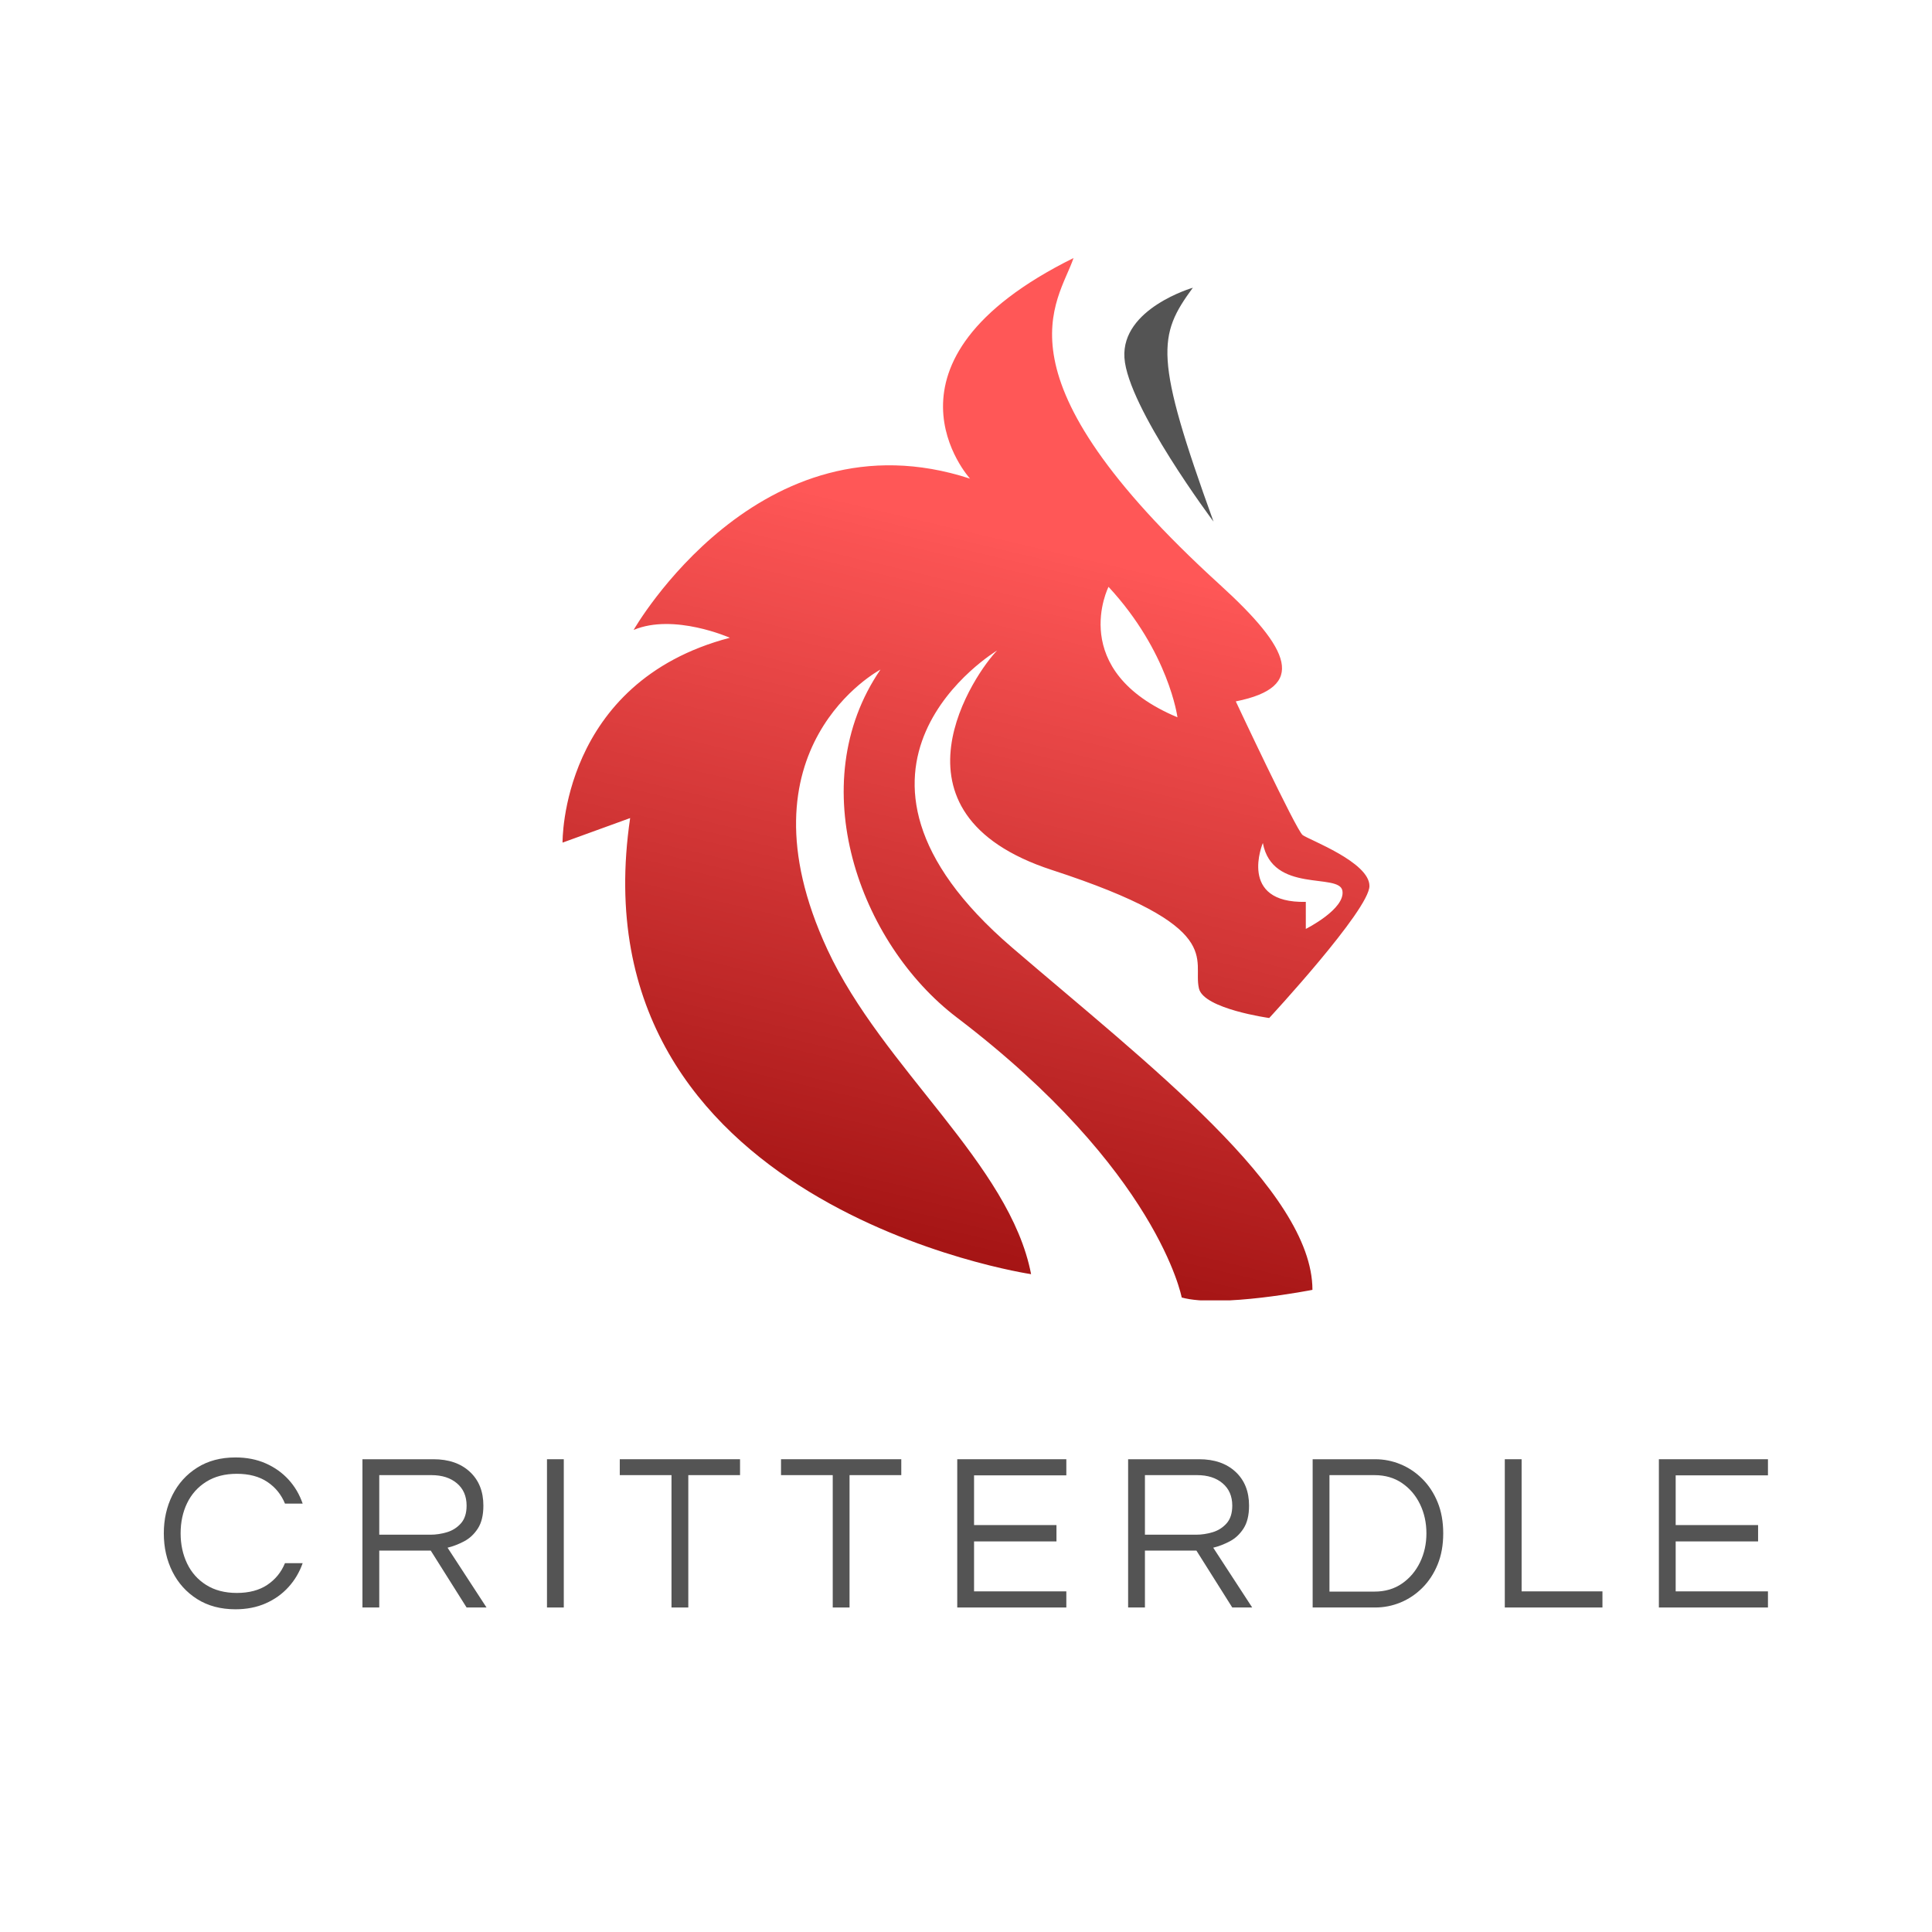
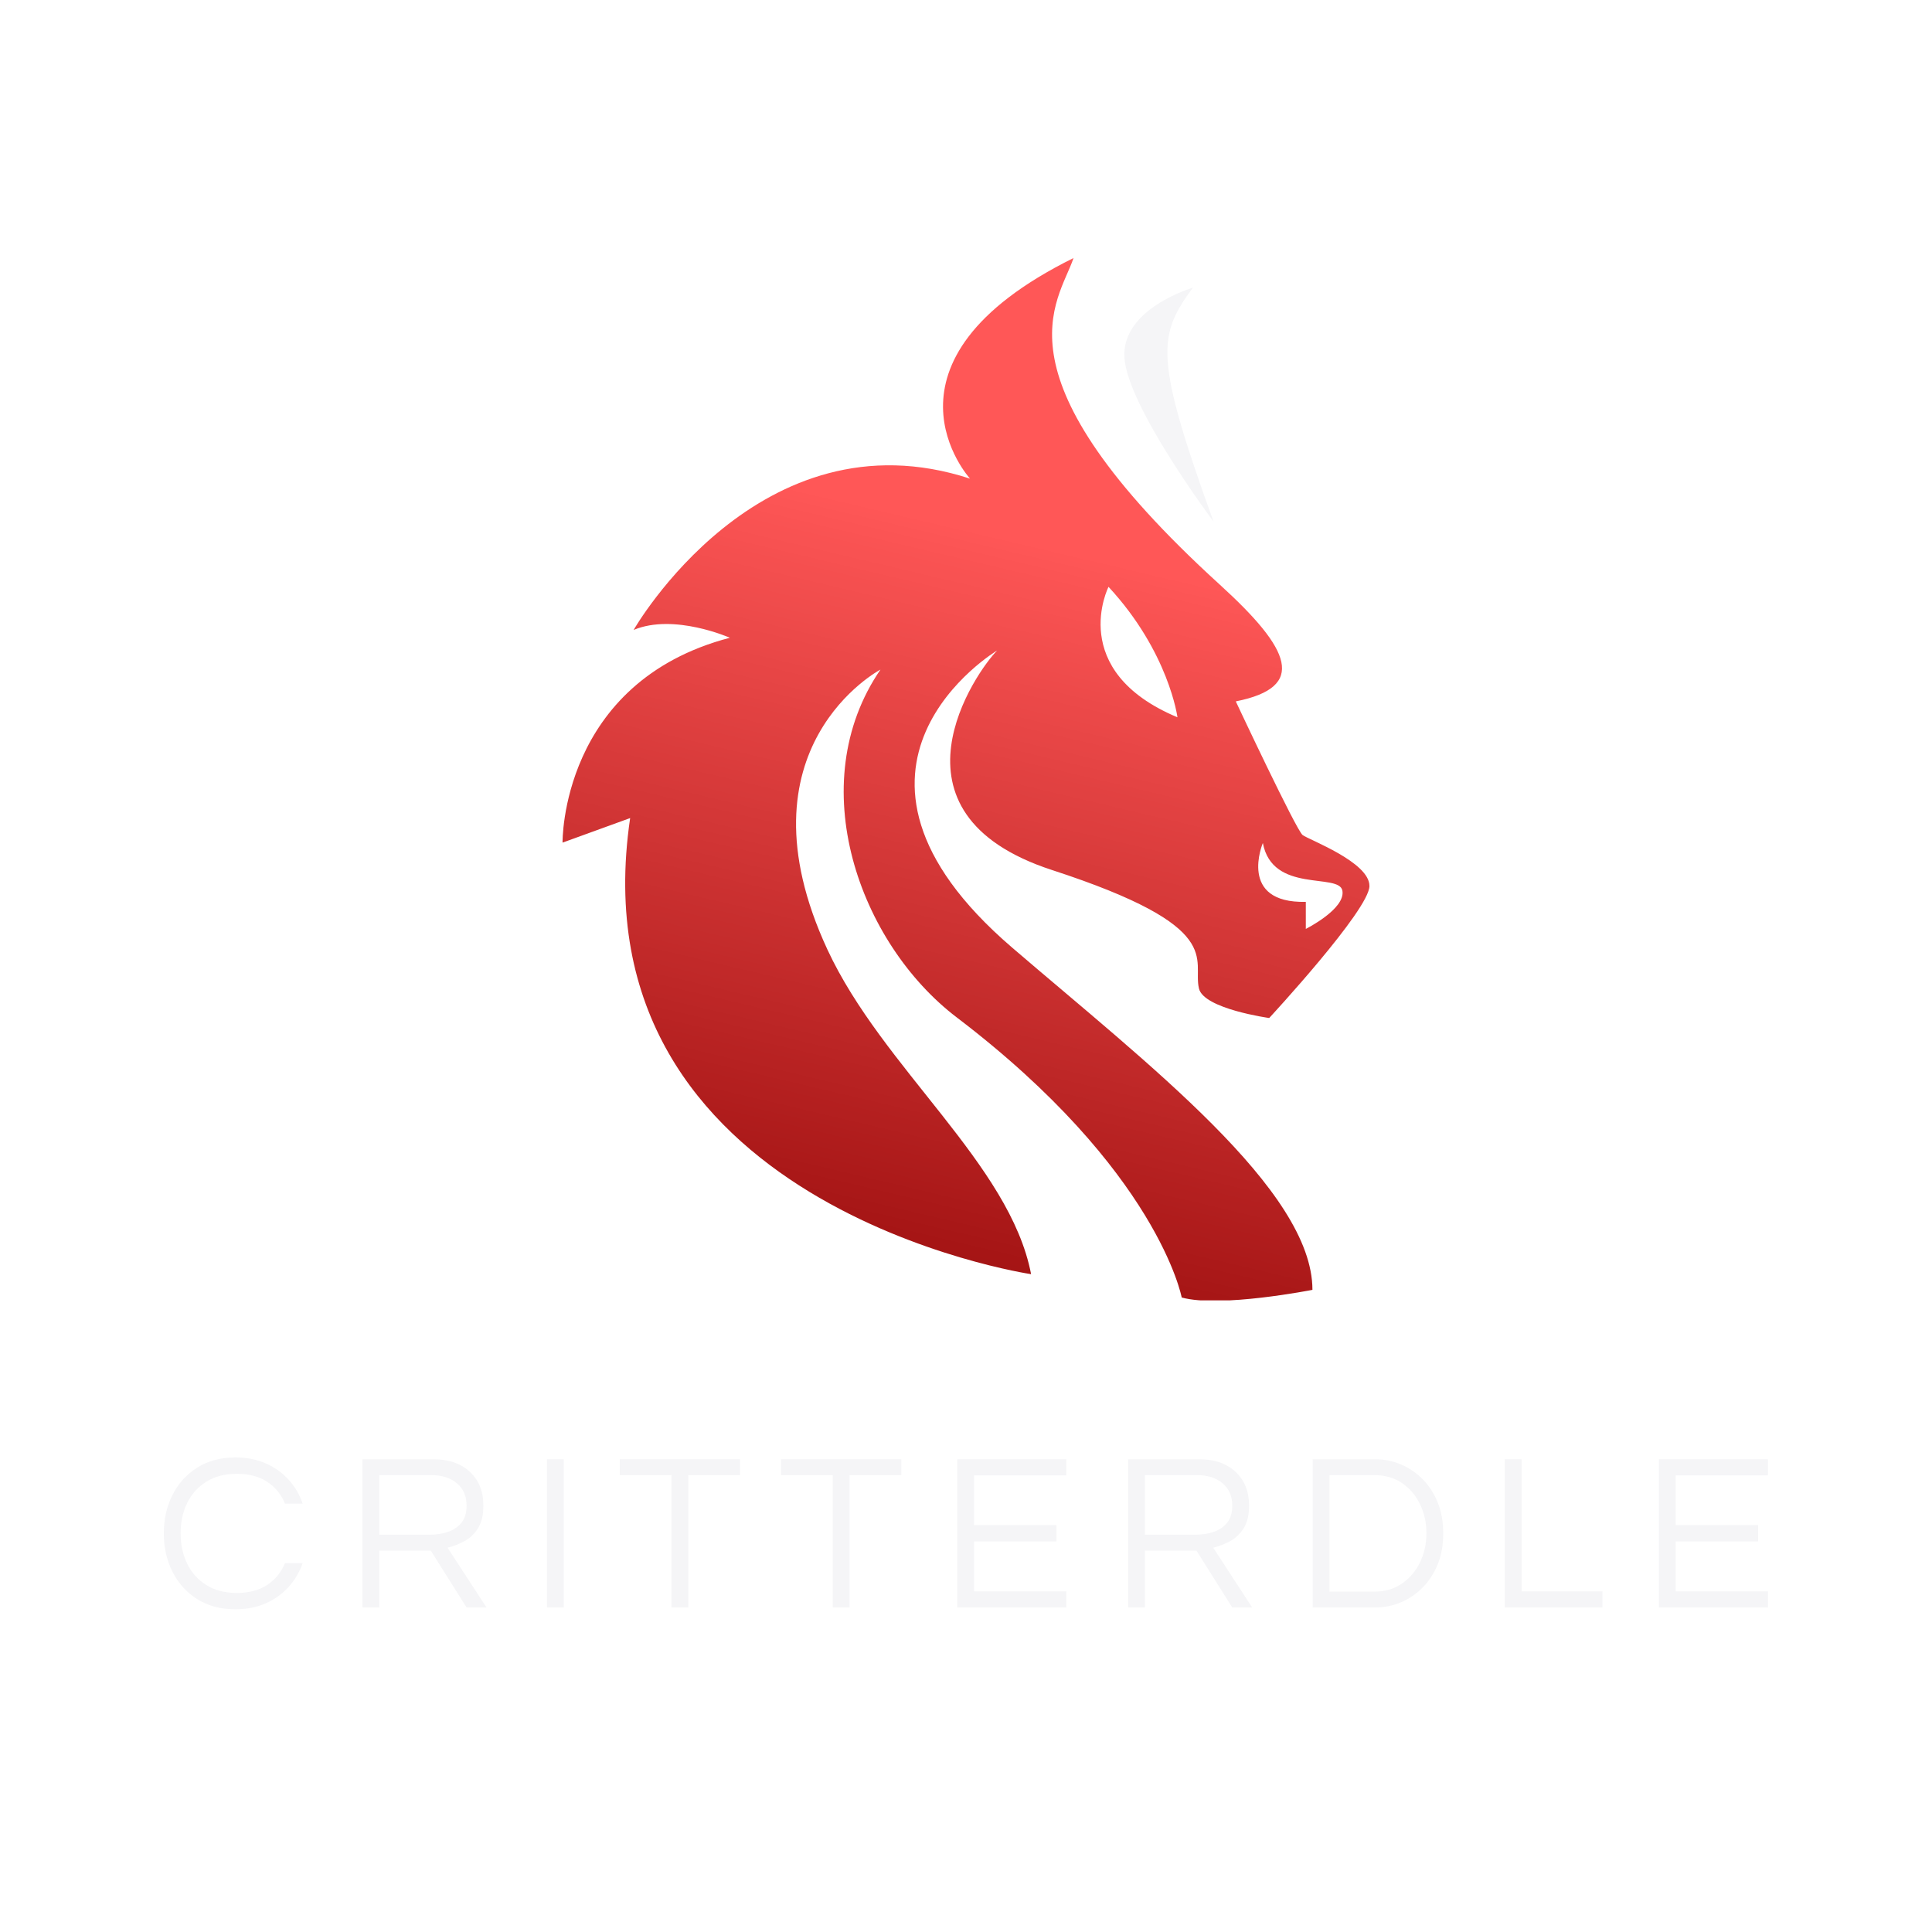
<svg xmlns="http://www.w3.org/2000/svg" width="2000" zoomAndPan="magnify" viewBox="0 0 1500 1500" height="2000" preserveAspectRatio="xMidYMid meet" version="1.0">
  <defs>
    <g />
    <clipPath id="a65c2001b3">
      <path d="M 436.625 200.336 L 1063.625 200.336 L 1063.625 1009.586 L 436.625 1009.586 Z M 436.625 200.336 " clip-rule="nonzero" />
    </clipPath>
    <clipPath id="7b874a04f0">
      <path d="M 860.652 455.621 C 907.551 506.27 914.18 556.914 914.18 556.914 C 827.711 520.68 860.652 455.621 860.652 455.621 Z M 980.473 654.496 C 987.883 694.027 1039.762 677.348 1042.238 691.559 C 1044.703 705.762 1013.828 721.203 1013.828 721.203 L 1013.828 700.203 C 960.707 701.438 980.473 654.496 980.473 654.496 Z M 785.711 735.617 C 622.656 595.617 774.184 505.031 774.184 505.031 C 758.535 520.68 680.301 631.027 816.828 675.5 C 953.352 719.965 925.5 744.676 930.871 767.492 C 934.594 783.309 985.41 790.379 985.41 790.379 C 985.41 790.379 1063.234 706.375 1063.234 687.852 C 1063.234 669.324 1016.293 652.027 1011.352 648.324 C 1006.41 644.617 959.473 544.559 959.473 544.559 C 1015.059 533.441 1002.293 504.211 947.121 453.977 C 767.793 290.703 821.949 234.922 833.48 200.336 C 670.426 281.039 753.137 371.625 753.137 371.625 C 589.57 318.125 491.941 489.09 491.941 489.09 C 523.234 475.91 566.66 495.152 566.66 495.152 C 434.898 529.738 436.762 654.203 436.762 654.203 L 489.246 635.145 C 444.777 936.551 800.535 989.258 800.535 989.258 C 784.062 903.613 685.242 829.492 642.418 737.262 C 569.461 580.121 683.594 519.855 683.594 519.855 C 622.652 608.793 667.125 732.324 742.887 789.969 C 899.129 908.852 917.473 1007.375 917.473 1007.375 C 947.117 1015.609 1018.973 1001.441 1018.973 1001.441 C 1018.973 924.031 890.707 825.766 785.711 735.621 Z M 785.711 735.617 " clip-rule="nonzero" />
    </clipPath>
    <linearGradient x1="1669.154" gradientTransform="matrix(0.350261, 0, 0, 0.350261, 436.7599, 200.3341)" y1="-28.251" x2="1056.883" gradientUnits="userSpaceOnUse" y2="2560.48" id="5466c216b1">
      <stop stop-opacity="1" stop-color="rgb(100%, 34.119%, 34.119%)" offset="0" />
      <stop stop-opacity="1" stop-color="rgb(100%, 34.119%, 34.119%)" offset="0.155" />
      <stop stop-opacity="1" stop-color="rgb(100%, 34.119%, 34.119%)" offset="0.25" />
      <stop stop-opacity="1" stop-color="rgb(100%, 34.119%, 34.119%)" offset="0.281" />
      <stop stop-opacity="1" stop-color="rgb(99.841%, 34.003%, 34.003%)" offset="0.297" />
      <stop stop-opacity="1" stop-color="rgb(99.452%, 33.716%, 33.716%)" offset="0.301" />
      <stop stop-opacity="1" stop-color="rgb(99.22%, 33.545%, 33.545%)" offset="0.305" />
      <stop stop-opacity="1" stop-color="rgb(98.988%, 33.372%, 33.372%)" offset="0.309" />
      <stop stop-opacity="1" stop-color="rgb(98.756%, 33.202%, 33.202%)" offset="0.312" />
      <stop stop-opacity="1" stop-color="rgb(98.524%, 33.031%, 33.031%)" offset="0.316" />
      <stop stop-opacity="1" stop-color="rgb(98.294%, 32.86%, 32.86%)" offset="0.32" />
      <stop stop-opacity="1" stop-color="rgb(98.062%, 32.689%, 32.689%)" offset="0.324" />
      <stop stop-opacity="1" stop-color="rgb(97.83%, 32.518%, 32.518%)" offset="0.328" />
      <stop stop-opacity="1" stop-color="rgb(97.598%, 32.346%, 32.346%)" offset="0.332" />
      <stop stop-opacity="1" stop-color="rgb(97.366%, 32.175%, 32.175%)" offset="0.336" />
      <stop stop-opacity="1" stop-color="rgb(97.134%, 32.004%, 32.004%)" offset="0.34" />
      <stop stop-opacity="1" stop-color="rgb(96.902%, 31.833%, 31.833%)" offset="0.344" />
      <stop stop-opacity="1" stop-color="rgb(96.671%, 31.662%, 31.662%)" offset="0.348" />
      <stop stop-opacity="1" stop-color="rgb(96.439%, 31.491%, 31.491%)" offset="0.352" />
      <stop stop-opacity="1" stop-color="rgb(96.207%, 31.32%, 31.32%)" offset="0.355" />
      <stop stop-opacity="1" stop-color="rgb(95.976%, 31.149%, 31.149%)" offset="0.359" />
      <stop stop-opacity="1" stop-color="rgb(95.744%, 30.977%, 30.977%)" offset="0.363" />
      <stop stop-opacity="1" stop-color="rgb(95.512%, 30.806%, 30.806%)" offset="0.367" />
      <stop stop-opacity="1" stop-color="rgb(95.28%, 30.635%, 30.635%)" offset="0.371" />
      <stop stop-opacity="1" stop-color="rgb(95.049%, 30.464%, 30.464%)" offset="0.375" />
      <stop stop-opacity="1" stop-color="rgb(94.817%, 30.293%, 30.293%)" offset="0.379" />
      <stop stop-opacity="1" stop-color="rgb(94.585%, 30.122%, 30.122%)" offset="0.383" />
      <stop stop-opacity="1" stop-color="rgb(94.353%, 29.95%, 29.95%)" offset="0.387" />
      <stop stop-opacity="1" stop-color="rgb(94.122%, 29.779%, 29.779%)" offset="0.391" />
      <stop stop-opacity="1" stop-color="rgb(93.89%, 29.608%, 29.608%)" offset="0.395" />
      <stop stop-opacity="1" stop-color="rgb(93.658%, 29.437%, 29.437%)" offset="0.398" />
      <stop stop-opacity="1" stop-color="rgb(93.427%, 29.266%, 29.266%)" offset="0.402" />
      <stop stop-opacity="1" stop-color="rgb(93.195%, 29.095%, 29.095%)" offset="0.406" />
      <stop stop-opacity="1" stop-color="rgb(92.963%, 28.925%, 28.925%)" offset="0.41" />
      <stop stop-opacity="1" stop-color="rgb(92.731%, 28.754%, 28.754%)" offset="0.414" />
      <stop stop-opacity="1" stop-color="rgb(92.499%, 28.581%, 28.581%)" offset="0.418" />
      <stop stop-opacity="1" stop-color="rgb(92.267%, 28.41%, 28.41%)" offset="0.422" />
      <stop stop-opacity="1" stop-color="rgb(92.035%, 28.239%, 28.239%)" offset="0.426" />
      <stop stop-opacity="1" stop-color="rgb(91.805%, 28.069%, 28.069%)" offset="0.43" />
      <stop stop-opacity="1" stop-color="rgb(91.573%, 27.898%, 27.898%)" offset="0.434" />
      <stop stop-opacity="1" stop-color="rgb(91.341%, 27.727%, 27.727%)" offset="0.438" />
      <stop stop-opacity="1" stop-color="rgb(91.109%, 27.554%, 27.554%)" offset="0.441" />
      <stop stop-opacity="1" stop-color="rgb(90.877%, 27.383%, 27.383%)" offset="0.445" />
      <stop stop-opacity="1" stop-color="rgb(90.645%, 27.213%, 27.213%)" offset="0.449" />
      <stop stop-opacity="1" stop-color="rgb(90.413%, 27.042%, 27.042%)" offset="0.453" />
      <stop stop-opacity="1" stop-color="rgb(90.181%, 26.871%, 26.871%)" offset="0.457" />
      <stop stop-opacity="1" stop-color="rgb(89.951%, 26.7%, 26.7%)" offset="0.461" />
      <stop stop-opacity="1" stop-color="rgb(89.719%, 26.529%, 26.529%)" offset="0.465" />
      <stop stop-opacity="1" stop-color="rgb(89.487%, 26.358%, 26.358%)" offset="0.469" />
      <stop stop-opacity="1" stop-color="rgb(89.255%, 26.186%, 26.186%)" offset="0.473" />
      <stop stop-opacity="1" stop-color="rgb(89.023%, 26.015%, 26.015%)" offset="0.477" />
      <stop stop-opacity="1" stop-color="rgb(88.791%, 25.844%, 25.844%)" offset="0.48" />
      <stop stop-opacity="1" stop-color="rgb(88.559%, 25.673%, 25.673%)" offset="0.484" />
      <stop stop-opacity="1" stop-color="rgb(88.327%, 25.502%, 25.502%)" offset="0.488" />
      <stop stop-opacity="1" stop-color="rgb(88.095%, 25.331%, 25.331%)" offset="0.492" />
      <stop stop-opacity="1" stop-color="rgb(87.863%, 25.159%, 25.159%)" offset="0.496" />
      <stop stop-opacity="1" stop-color="rgb(87.633%, 24.988%, 24.988%)" offset="0.5" />
      <stop stop-opacity="1" stop-color="rgb(87.401%, 24.817%, 24.817%)" offset="0.504" />
      <stop stop-opacity="1" stop-color="rgb(87.169%, 24.646%, 24.646%)" offset="0.508" />
      <stop stop-opacity="1" stop-color="rgb(86.937%, 24.475%, 24.475%)" offset="0.512" />
      <stop stop-opacity="1" stop-color="rgb(86.705%, 24.304%, 24.304%)" offset="0.516" />
      <stop stop-opacity="1" stop-color="rgb(86.473%, 24.133%, 24.133%)" offset="0.52" />
      <stop stop-opacity="1" stop-color="rgb(86.241%, 23.962%, 23.962%)" offset="0.523" />
      <stop stop-opacity="1" stop-color="rgb(86.009%, 23.79%, 23.79%)" offset="0.527" />
      <stop stop-opacity="1" stop-color="rgb(85.779%, 23.619%, 23.619%)" offset="0.531" />
      <stop stop-opacity="1" stop-color="rgb(85.547%, 23.448%, 23.448%)" offset="0.535" />
      <stop stop-opacity="1" stop-color="rgb(85.315%, 23.277%, 23.277%)" offset="0.539" />
      <stop stop-opacity="1" stop-color="rgb(85.083%, 23.106%, 23.106%)" offset="0.543" />
      <stop stop-opacity="1" stop-color="rgb(84.851%, 22.935%, 22.935%)" offset="0.547" />
      <stop stop-opacity="1" stop-color="rgb(84.619%, 22.763%, 22.763%)" offset="0.551" />
      <stop stop-opacity="1" stop-color="rgb(84.387%, 22.592%, 22.592%)" offset="0.555" />
      <stop stop-opacity="1" stop-color="rgb(84.155%, 22.421%, 22.421%)" offset="0.559" />
      <stop stop-opacity="1" stop-color="rgb(83.925%, 22.25%, 22.25%)" offset="0.562" />
      <stop stop-opacity="1" stop-color="rgb(83.693%, 22.079%, 22.079%)" offset="0.566" />
      <stop stop-opacity="1" stop-color="rgb(83.461%, 21.909%, 21.909%)" offset="0.57" />
      <stop stop-opacity="1" stop-color="rgb(83.229%, 21.738%, 21.738%)" offset="0.574" />
      <stop stop-opacity="1" stop-color="rgb(82.997%, 21.567%, 21.567%)" offset="0.578" />
      <stop stop-opacity="1" stop-color="rgb(82.765%, 21.394%, 21.394%)" offset="0.582" />
      <stop stop-opacity="1" stop-color="rgb(82.533%, 21.223%, 21.223%)" offset="0.586" />
      <stop stop-opacity="1" stop-color="rgb(82.301%, 21.053%, 21.053%)" offset="0.59" />
      <stop stop-opacity="1" stop-color="rgb(82.069%, 20.882%, 20.882%)" offset="0.594" />
      <stop stop-opacity="1" stop-color="rgb(81.837%, 20.711%, 20.711%)" offset="0.598" />
      <stop stop-opacity="1" stop-color="rgb(81.607%, 20.54%, 20.54%)" offset="0.602" />
      <stop stop-opacity="1" stop-color="rgb(81.375%, 20.367%, 20.367%)" offset="0.605" />
      <stop stop-opacity="1" stop-color="rgb(81.143%, 20.197%, 20.197%)" offset="0.609" />
      <stop stop-opacity="1" stop-color="rgb(80.911%, 20.026%, 20.026%)" offset="0.613" />
      <stop stop-opacity="1" stop-color="rgb(80.679%, 19.855%, 19.855%)" offset="0.617" />
      <stop stop-opacity="1" stop-color="rgb(80.447%, 19.684%, 19.684%)" offset="0.621" />
      <stop stop-opacity="1" stop-color="rgb(80.215%, 19.513%, 19.513%)" offset="0.625" />
      <stop stop-opacity="1" stop-color="rgb(79.984%, 19.342%, 19.342%)" offset="0.629" />
      <stop stop-opacity="1" stop-color="rgb(79.753%, 19.171%, 19.171%)" offset="0.633" />
      <stop stop-opacity="1" stop-color="rgb(79.521%, 18.999%, 18.999%)" offset="0.637" />
      <stop stop-opacity="1" stop-color="rgb(79.289%, 18.828%, 18.828%)" offset="0.641" />
      <stop stop-opacity="1" stop-color="rgb(79.057%, 18.657%, 18.657%)" offset="0.645" />
      <stop stop-opacity="1" stop-color="rgb(78.825%, 18.486%, 18.486%)" offset="0.648" />
      <stop stop-opacity="1" stop-color="rgb(78.593%, 18.315%, 18.315%)" offset="0.652" />
      <stop stop-opacity="1" stop-color="rgb(78.362%, 18.144%, 18.144%)" offset="0.656" />
      <stop stop-opacity="1" stop-color="rgb(78.13%, 17.972%, 17.972%)" offset="0.66" />
      <stop stop-opacity="1" stop-color="rgb(77.898%, 17.801%, 17.801%)" offset="0.664" />
      <stop stop-opacity="1" stop-color="rgb(77.666%, 17.63%, 17.63%)" offset="0.668" />
      <stop stop-opacity="1" stop-color="rgb(77.435%, 17.459%, 17.459%)" offset="0.672" />
      <stop stop-opacity="1" stop-color="rgb(77.203%, 17.288%, 17.288%)" offset="0.676" />
      <stop stop-opacity="1" stop-color="rgb(76.971%, 17.117%, 17.117%)" offset="0.68" />
      <stop stop-opacity="1" stop-color="rgb(76.74%, 16.946%, 16.946%)" offset="0.684" />
      <stop stop-opacity="1" stop-color="rgb(76.508%, 16.776%, 16.776%)" offset="0.688" />
      <stop stop-opacity="1" stop-color="rgb(76.276%, 16.603%, 16.603%)" offset="0.691" />
      <stop stop-opacity="1" stop-color="rgb(76.044%, 16.432%, 16.432%)" offset="0.695" />
      <stop stop-opacity="1" stop-color="rgb(75.812%, 16.261%, 16.261%)" offset="0.699" />
      <stop stop-opacity="1" stop-color="rgb(75.581%, 16.09%, 16.09%)" offset="0.703" />
      <stop stop-opacity="1" stop-color="rgb(75.349%, 15.919%, 15.919%)" offset="0.707" />
      <stop stop-opacity="1" stop-color="rgb(75.117%, 15.749%, 15.749%)" offset="0.711" />
      <stop stop-opacity="1" stop-color="rgb(74.886%, 15.576%, 15.576%)" offset="0.715" />
      <stop stop-opacity="1" stop-color="rgb(74.654%, 15.405%, 15.405%)" offset="0.719" />
      <stop stop-opacity="1" stop-color="rgb(74.422%, 15.234%, 15.234%)" offset="0.723" />
      <stop stop-opacity="1" stop-color="rgb(74.19%, 15.063%, 15.063%)" offset="0.727" />
      <stop stop-opacity="1" stop-color="rgb(73.958%, 14.893%, 14.893%)" offset="0.73" />
      <stop stop-opacity="1" stop-color="rgb(73.726%, 14.722%, 14.722%)" offset="0.734" />
      <stop stop-opacity="1" stop-color="rgb(73.494%, 14.551%, 14.551%)" offset="0.738" />
      <stop stop-opacity="1" stop-color="rgb(73.264%, 14.38%, 14.38%)" offset="0.742" />
      <stop stop-opacity="1" stop-color="rgb(73.032%, 14.207%, 14.207%)" offset="0.746" />
      <stop stop-opacity="1" stop-color="rgb(72.8%, 14.037%, 14.037%)" offset="0.75" />
      <stop stop-opacity="1" stop-color="rgb(72.568%, 13.866%, 13.866%)" offset="0.754" />
      <stop stop-opacity="1" stop-color="rgb(72.336%, 13.695%, 13.695%)" offset="0.758" />
      <stop stop-opacity="1" stop-color="rgb(72.104%, 13.524%, 13.524%)" offset="0.762" />
      <stop stop-opacity="1" stop-color="rgb(71.872%, 13.353%, 13.353%)" offset="0.766" />
      <stop stop-opacity="1" stop-color="rgb(71.64%, 13.182%, 13.182%)" offset="0.77" />
      <stop stop-opacity="1" stop-color="rgb(71.41%, 13.011%, 13.011%)" offset="0.773" />
      <stop stop-opacity="1" stop-color="rgb(71.178%, 12.839%, 12.839%)" offset="0.777" />
      <stop stop-opacity="1" stop-color="rgb(70.946%, 12.668%, 12.668%)" offset="0.781" />
      <stop stop-opacity="1" stop-color="rgb(70.714%, 12.497%, 12.497%)" offset="0.785" />
      <stop stop-opacity="1" stop-color="rgb(70.482%, 12.326%, 12.326%)" offset="0.789" />
      <stop stop-opacity="1" stop-color="rgb(70.25%, 12.155%, 12.155%)" offset="0.793" />
      <stop stop-opacity="1" stop-color="rgb(70.018%, 11.984%, 11.984%)" offset="0.797" />
      <stop stop-opacity="1" stop-color="rgb(69.786%, 11.812%, 11.812%)" offset="0.801" />
      <stop stop-opacity="1" stop-color="rgb(69.554%, 11.641%, 11.641%)" offset="0.805" />
      <stop stop-opacity="1" stop-color="rgb(69.322%, 11.47%, 11.47%)" offset="0.809" />
      <stop stop-opacity="1" stop-color="rgb(69.092%, 11.299%, 11.299%)" offset="0.812" />
      <stop stop-opacity="1" stop-color="rgb(68.86%, 11.128%, 11.128%)" offset="0.816" />
      <stop stop-opacity="1" stop-color="rgb(68.628%, 10.957%, 10.957%)" offset="0.82" />
      <stop stop-opacity="1" stop-color="rgb(68.396%, 10.786%, 10.786%)" offset="0.824" />
      <stop stop-opacity="1" stop-color="rgb(68.164%, 10.616%, 10.616%)" offset="0.828" />
      <stop stop-opacity="1" stop-color="rgb(67.932%, 10.443%, 10.443%)" offset="0.832" />
      <stop stop-opacity="1" stop-color="rgb(67.7%, 10.272%, 10.272%)" offset="0.836" />
      <stop stop-opacity="1" stop-color="rgb(67.468%, 10.101%, 10.101%)" offset="0.84" />
      <stop stop-opacity="1" stop-color="rgb(67.238%, 9.93%, 9.93%)" offset="0.844" />
      <stop stop-opacity="1" stop-color="rgb(67.006%, 9.76%, 9.76%)" offset="0.848" />
      <stop stop-opacity="1" stop-color="rgb(66.774%, 9.589%, 9.589%)" offset="0.852" />
      <stop stop-opacity="1" stop-color="rgb(66.542%, 9.416%, 9.416%)" offset="0.855" />
      <stop stop-opacity="1" stop-color="rgb(66.31%, 9.245%, 9.245%)" offset="0.859" />
      <stop stop-opacity="1" stop-color="rgb(66.078%, 9.074%, 9.074%)" offset="0.863" />
      <stop stop-opacity="1" stop-color="rgb(65.846%, 8.904%, 8.904%)" offset="0.867" />
      <stop stop-opacity="1" stop-color="rgb(65.614%, 8.733%, 8.733%)" offset="0.871" />
      <stop stop-opacity="1" stop-color="rgb(65.384%, 8.562%, 8.562%)" offset="0.875" />
      <stop stop-opacity="1" stop-color="rgb(65.152%, 8.391%, 8.391%)" offset="0.879" />
      <stop stop-opacity="1" stop-color="rgb(64.92%, 8.22%, 8.22%)" offset="0.883" />
      <stop stop-opacity="1" stop-color="rgb(64.688%, 8.047%, 8.047%)" offset="0.887" />
      <stop stop-opacity="1" stop-color="rgb(64.456%, 7.877%, 7.877%)" offset="0.891" />
      <stop stop-opacity="1" stop-color="rgb(64.224%, 7.706%, 7.706%)" offset="0.895" />
      <stop stop-opacity="1" stop-color="rgb(63.992%, 7.535%, 7.535%)" offset="0.898" />
      <stop stop-opacity="1" stop-color="rgb(63.76%, 7.364%, 7.364%)" offset="0.902" />
      <stop stop-opacity="1" stop-color="rgb(63.528%, 7.193%, 7.193%)" offset="0.906" />
      <stop stop-opacity="1" stop-color="rgb(63.297%, 7.021%, 7.021%)" offset="0.91" />
      <stop stop-opacity="1" stop-color="rgb(63.066%, 6.85%, 6.85%)" offset="0.914" />
      <stop stop-opacity="1" stop-color="rgb(62.834%, 6.679%, 6.679%)" offset="0.918" />
      <stop stop-opacity="1" stop-color="rgb(62.602%, 6.508%, 6.508%)" offset="0.922" />
      <stop stop-opacity="1" stop-color="rgb(62.37%, 6.337%, 6.337%)" offset="0.926" />
      <stop stop-opacity="1" stop-color="rgb(62.138%, 6.166%, 6.166%)" offset="0.93" />
      <stop stop-opacity="1" stop-color="rgb(61.906%, 5.995%, 5.995%)" offset="0.934" />
      <stop stop-opacity="1" stop-color="rgb(61.675%, 5.824%, 5.824%)" offset="0.938" />
      <stop stop-opacity="1" stop-color="rgb(61.443%, 5.652%, 5.652%)" offset="0.941" />
      <stop stop-opacity="1" stop-color="rgb(61.212%, 5.481%, 5.481%)" offset="0.945" />
      <stop stop-opacity="1" stop-color="rgb(60.98%, 5.31%, 5.31%)" offset="0.949" />
      <stop stop-opacity="1" stop-color="rgb(60.748%, 5.139%, 5.139%)" offset="0.953" />
      <stop stop-opacity="1" stop-color="rgb(60.516%, 4.968%, 4.968%)" offset="0.957" />
      <stop stop-opacity="1" stop-color="rgb(60.284%, 4.797%, 4.797%)" offset="0.961" />
      <stop stop-opacity="1" stop-color="rgb(60.052%, 4.625%, 4.625%)" offset="0.965" />
      <stop stop-opacity="1" stop-color="rgb(59.821%, 4.454%, 4.454%)" offset="0.969" />
      <stop stop-opacity="1" stop-color="rgb(59.589%, 4.283%, 4.283%)" offset="0.973" />
      <stop stop-opacity="1" stop-color="rgb(59.357%, 4.112%, 4.112%)" offset="0.977" />
      <stop stop-opacity="1" stop-color="rgb(59.125%, 3.941%, 3.941%)" offset="0.98" />
      <stop stop-opacity="1" stop-color="rgb(58.894%, 3.77%, 3.77%)" offset="0.984" />
      <stop stop-opacity="1" stop-color="rgb(58.662%, 3.6%, 3.6%)" offset="0.988" />
      <stop stop-opacity="1" stop-color="rgb(58.43%, 3.429%, 3.429%)" offset="0.992" />
      <stop stop-opacity="1" stop-color="rgb(58.235%, 3.284%, 3.284%)" offset="1" />
    </linearGradient>
  </defs>
-   <path fill="#545454" d="M 942.18 404.977 C 942.18 404.977 875.473 316.039 873.004 277.746 C 870.531 239.453 926.121 223.391 926.121 223.391 C 898.941 260.449 895.855 276.969 942.176 404.977 Z M 942.18 404.977 " fill-opacity="1" fill-rule="nonzero" />
+   <path fill="#f5f5f7" d="M 942.18 404.977 C 942.18 404.977 875.473 316.039 873.004 277.746 C 870.531 239.453 926.121 223.391 926.121 223.391 C 898.941 260.449 895.855 276.969 942.176 404.977 Z M 942.18 404.977 " fill-opacity="1" fill-rule="nonzero" />
  <g clip-path="url(#a65c2001b3)">
    <g clip-path="url(#7b874a04f0)">
      <path fill="url(#5466c216b1)" d="M 436.625 200.336 L 436.625 1009.586 L 1063.234 1009.586 L 1063.234 200.336 Z M 436.625 200.336 " fill-rule="nonzero" />
    </g>
  </g>
-   <g fill="#545454" fill-opacity="1">
+   <g fill="#f5f5f7" fill-opacity="1">
    <g transform="translate(120.4055, 1248.053)">
      <g>
        <path d="M 62.422 1.391 C 50.941 1.391 41.031 -1.242 32.688 -6.516 C 24.344 -11.797 17.938 -18.895 13.469 -27.812 C 9.008 -36.738 6.781 -46.648 6.781 -57.547 C 6.781 -68.441 9.008 -78.352 13.469 -87.281 C 17.938 -96.207 24.344 -103.305 32.688 -108.578 C 41.031 -113.859 50.941 -116.5 62.422 -116.5 C 71.117 -116.5 78.941 -114.961 85.891 -111.891 C 92.848 -108.816 98.758 -104.613 103.625 -99.281 C 108.5 -93.945 112.148 -87.742 114.578 -80.672 L 100.844 -80.672 C 97.945 -87.742 93.367 -93.363 87.109 -97.531 C 80.848 -101.707 72.969 -103.797 63.469 -103.797 C 54.188 -103.797 46.27 -101.738 39.719 -97.625 C 33.176 -93.508 28.223 -87.973 24.859 -81.016 C 21.504 -74.066 19.828 -66.242 19.828 -57.547 C 19.828 -48.973 21.504 -41.176 24.859 -34.156 C 28.223 -27.145 33.176 -21.582 39.719 -17.469 C 46.27 -13.352 54.188 -11.297 63.469 -11.297 C 72.969 -11.297 80.848 -13.383 87.109 -17.562 C 93.367 -21.738 97.945 -27.359 100.844 -34.422 L 114.578 -34.422 C 112.148 -27.473 108.5 -21.301 103.625 -15.906 C 98.758 -10.52 92.848 -6.289 85.891 -3.219 C 78.941 -0.145 71.117 1.391 62.422 1.391 Z M 62.422 1.391 " />
      </g>
    </g>
  </g>
-   <g fill="#545454" fill-opacity="1">
+   <g fill="#f5f5f7" fill-opacity="1">
    <g transform="translate(267.3268, 1248.053)">
      <g>
        <path d="M 14.078 0 L 14.078 -115.109 L 69.203 -115.109 C 81.023 -115.109 90.441 -111.859 97.453 -105.359 C 104.461 -98.867 107.969 -90.117 107.969 -79.109 C 107.969 -71.691 106.547 -65.781 103.703 -61.375 C 100.867 -56.969 97.305 -53.633 93.016 -51.375 C 88.734 -49.113 84.445 -47.461 80.156 -46.422 L 110.406 0 L 94.938 0 L 67.109 -44.172 L 27.125 -44.172 L 27.125 0 Z M 27.125 -56.516 L 66.938 -56.516 C 71.113 -56.516 75.344 -57.148 79.625 -58.422 C 83.914 -59.691 87.539 -61.977 90.5 -65.281 C 93.457 -68.594 94.938 -73.203 94.938 -79.109 C 94.938 -86.41 92.441 -92.176 87.453 -96.406 C 82.473 -100.645 75.867 -102.766 67.641 -102.766 L 27.125 -102.766 Z M 27.125 -56.516 " />
      </g>
    </g>
  </g>
-   <g fill="#545454" fill-opacity="1">
+   <g fill="#f5f5f7" fill-opacity="1">
    <g transform="translate(410.5968, 1248.053)">
      <g>
        <path d="M 14.078 0 L 14.078 -115.109 L 27.125 -115.109 L 27.125 0 Z M 14.078 0 " />
      </g>
    </g>
  </g>
-   <g fill="#545454" fill-opacity="1">
+   <g fill="#f5f5f7" fill-opacity="1">
    <g transform="translate(478.7545, 1248.053)">
      <g>
        <path d="M 42.594 0 L 42.594 -102.766 L 2.438 -102.766 L 2.438 -115.109 L 95.812 -115.109 L 95.812 -102.766 L 55.641 -102.766 L 55.641 0 Z M 42.594 0 " />
      </g>
    </g>
  </g>
-   <g fill="#545454" fill-opacity="1">
+   <g fill="#f5f5f7" fill-opacity="1">
    <g transform="translate(603.9419, 1248.053)">
      <g>
        <path d="M 42.594 0 L 42.594 -102.766 L 2.438 -102.766 L 2.438 -115.109 L 95.812 -115.109 L 95.812 -102.766 L 55.641 -102.766 L 55.641 0 Z M 42.594 0 " />
      </g>
    </g>
  </g>
-   <g fill="#545454" fill-opacity="1">
+   <g fill="#f5f5f7" fill-opacity="1">
    <g transform="translate(729.1293, 1248.053)">
      <g>
        <path d="M 14.078 0 L 14.078 -115.109 L 98.766 -115.109 L 98.766 -102.594 L 27.125 -102.594 L 27.125 -63.984 L 91.109 -63.984 L 91.109 -51.297 L 27.125 -51.297 L 27.125 -12.516 L 98.766 -12.516 L 98.766 0 Z M 14.078 0 " />
      </g>
    </g>
  </g>
-   <g fill="#545454" fill-opacity="1">
+   <g fill="#f5f5f7" fill-opacity="1">
    <g transform="translate(861.7932, 1248.053)">
      <g>
        <path d="M 14.078 0 L 14.078 -115.109 L 69.203 -115.109 C 81.023 -115.109 90.441 -111.859 97.453 -105.359 C 104.461 -98.867 107.969 -90.117 107.969 -79.109 C 107.969 -71.691 106.547 -65.781 103.703 -61.375 C 100.867 -56.969 97.305 -53.633 93.016 -51.375 C 88.734 -49.113 84.445 -47.461 80.156 -46.422 L 110.406 0 L 94.938 0 L 67.109 -44.172 L 27.125 -44.172 L 27.125 0 Z M 27.125 -56.516 L 66.938 -56.516 C 71.113 -56.516 75.344 -57.148 79.625 -58.422 C 83.914 -59.691 87.539 -61.977 90.5 -65.281 C 93.457 -68.594 94.938 -73.203 94.938 -79.109 C 94.938 -86.41 92.441 -92.176 87.453 -96.406 C 82.473 -100.645 75.867 -102.766 67.641 -102.766 L 27.125 -102.766 Z M 27.125 -56.516 " />
      </g>
    </g>
  </g>
-   <g fill="#545454" fill-opacity="1">
+   <g fill="#f5f5f7" fill-opacity="1">
    <g transform="translate(1005.063, 1248.053)">
      <g>
        <path d="M 14.078 0 L 14.078 -115.109 L 62.594 -115.109 C 69.438 -115.109 76.016 -113.801 82.328 -111.188 C 88.648 -108.582 94.301 -104.785 99.281 -99.797 C 104.27 -94.816 108.211 -88.789 111.109 -81.719 C 114.004 -74.645 115.453 -66.586 115.453 -57.547 C 115.453 -48.504 114.004 -40.445 111.109 -33.375 C 108.211 -26.312 104.27 -20.285 99.281 -15.297 C 94.301 -10.316 88.648 -6.52 82.328 -3.906 C 76.016 -1.301 69.438 0 62.594 0 Z M 27.125 -12.344 L 62.078 -12.344 C 70.305 -12.344 77.43 -14.426 83.453 -18.594 C 89.484 -22.77 94.148 -28.273 97.453 -35.109 C 100.754 -41.953 102.406 -49.43 102.406 -57.547 C 102.406 -65.773 100.754 -73.312 97.453 -80.156 C 94.148 -87 89.484 -92.477 83.453 -96.594 C 77.43 -100.707 70.305 -102.766 62.078 -102.766 L 27.125 -102.766 Z M 27.125 -12.344 " />
      </g>
    </g>
  </g>
-   <g fill="#545454" fill-opacity="1">
+   <g fill="#f5f5f7" fill-opacity="1">
    <g transform="translate(1154.245, 1248.053)">
      <g>
        <path d="M 14.078 0 L 14.078 -115.109 L 27.125 -115.109 L 27.125 -12.516 L 89.891 -12.516 L 89.891 0 Z M 14.078 0 " />
      </g>
    </g>
  </g>
-   <g fill="#545454" fill-opacity="1">
+   <g fill="#f5f5f7" fill-opacity="1">
    <g transform="translate(1273.868, 1248.053)">
      <g>
        <path d="M 14.078 0 L 14.078 -115.109 L 98.766 -115.109 L 98.766 -102.594 L 27.125 -102.594 L 27.125 -63.984 L 91.109 -63.984 L 91.109 -51.297 L 27.125 -51.297 L 27.125 -12.516 L 98.766 -12.516 L 98.766 0 Z M 14.078 0 " />
      </g>
    </g>
  </g>
</svg>
